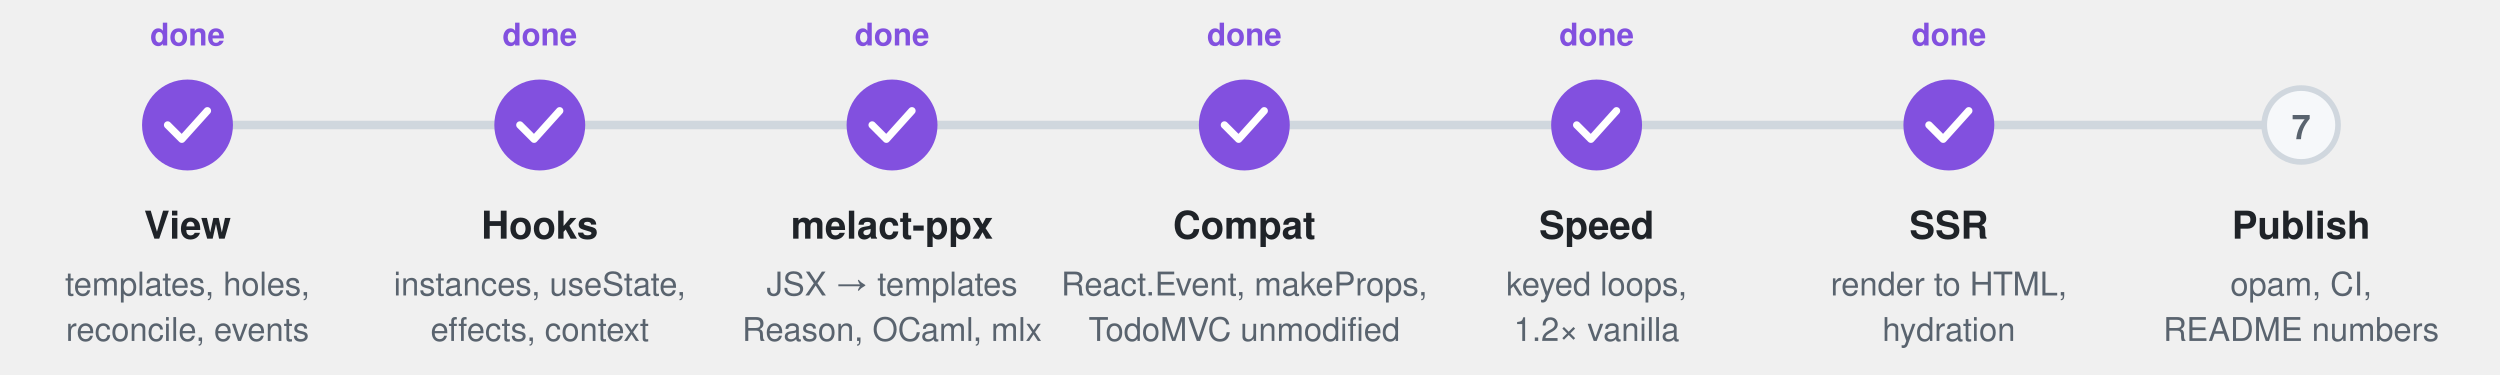
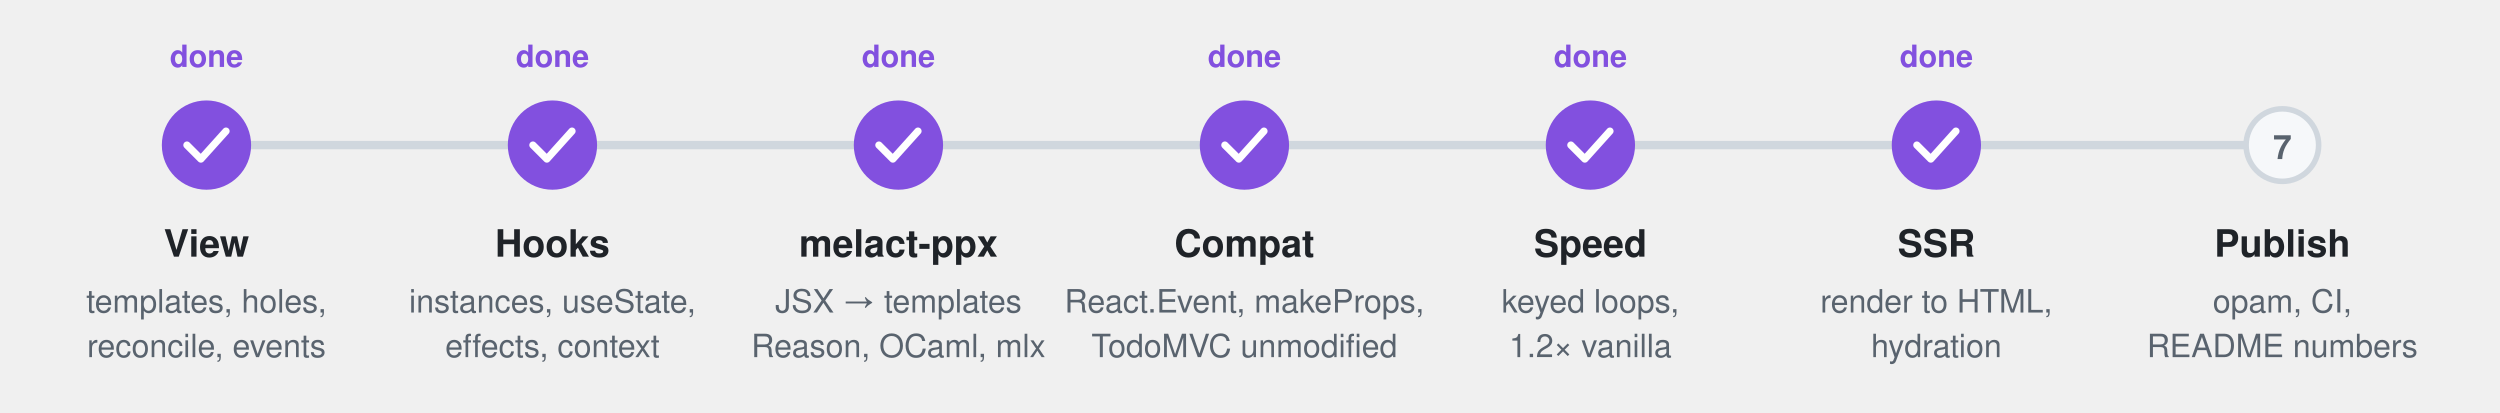
- <svg xmlns="http://www.w3.org/2000/svg" viewBox="0 0 880 132" width="880" height="132" role="img" aria-label="Roadmap: View, hooks, melact-ppx, speed and server rendering with hydration done; compatibility in progress; publishing next">
+ <svg xmlns="http://www.w3.org/2000/svg" viewBox="-8 -8 896 148" width="896" height="148" role="img" aria-label="Roadmap: View, hooks, melact-ppx, compatibility, speed and server rendering with hydration done; publishing next">
  <style>text { font-family: -apple-system, BlinkMacSystemFont, 'Segoe UI', Helvetica, Arial, sans-serif; fill: #1f2328; }.mono { font-family: ui-monospace, SFMono-Regular, Menlo, Consolas, monospace; white-space: pre; }.muted { fill: #59636e; } .faint { fill: #8c959f; }.accent { fill: #8250df; } .green { fill: #1a7f37; }.orange { fill: #bc4c00; } .blue { fill: #0969da; }.flow { stroke-dasharray: 6 8; animation: flow 1.1s linear infinite; }@keyframes flow { to { stroke-dashoffset: -28; } }.pulse { animation: pulse 2.2s ease-in-out infinite; }@keyframes pulse { 0%, 100% { opacity: 1; } 50% { opacity: 0.35; } }@media (prefers-reduced-motion: reduce) { .flow, .pulse { animation: none; } }</style>
  <defs>
    <marker id="arrow-muted" viewBox="0 0 10 10" refX="9" refY="5" markerWidth="7" markerHeight="7" orient="auto-start-reverse">
      <path d="M0,0 L10,5 L0,10 z" fill="#59636e" />
    </marker>
    <marker id="arrow-accent" viewBox="0 0 10 10" refX="9" refY="5" markerWidth="7" markerHeight="7" orient="auto-start-reverse">
      <path d="M0,0 L10,5 L0,10 z" fill="#8250df" />
    </marker>
    <marker id="arrow-green" viewBox="0 0 10 10" refX="9" refY="5" markerWidth="7" markerHeight="7" orient="auto-start-reverse">
      <path d="M0,0 L10,5 L0,10 z" fill="#1a7f37" />
    </marker>
    <marker id="arrow-orange" viewBox="0 0 10 10" refX="9" refY="5" markerWidth="7" markerHeight="7" orient="auto-start-reverse">
      <path d="M0,0 L10,5 L0,10 z" fill="#bc4c00" />
    </marker>
    <marker id="arrow-blue" viewBox="0 0 10 10" refX="9" refY="5" markerWidth="7" markerHeight="7" orient="auto-start-reverse">
      <path d="M0,0 L10,5 L0,10 z" fill="#0969da" />
    </marker>
    <filter id="lift" x="-5%" y="-5%" width="110%" height="125%">
      <feDropShadow dx="0" dy="2" stdDeviation="3" flood-color="#1f2328" flood-opacity="0.10" />
    </filter>
    <linearGradient id="glow" x1="0" y1="0" x2="1" y2="0">
      <stop offset="0" stop-color="#8250df" />
      <stop offset="1" stop-color="#0969da" />
    </linearGradient>
  </defs>
  <line x1="66" y1="44" x2="810" y2="44" stroke="#d0d7de" stroke-width="3" />
  <circle cx="66" cy="44" r="16" fill="#8250df" />
  <path d="M59,44 l5,5 l9,-10" fill="none" stroke="#ffffff" stroke-width="2.6" stroke-linecap="round" stroke-linejoin="round" />
  <text x="66" y="16" font-size="11" xml:space="preserve" class="accent" font-weight="700" text-anchor="middle">done</text>
  <text x="66" y="84" font-size="13.5" xml:space="preserve" font-weight="600" text-anchor="middle">View</text>
  <text x="66" y="104" font-size="11.5" xml:space="preserve" class="muted" text-anchor="middle">templates, holes,</text>
  <text x="66" y="120" font-size="11.5" xml:space="preserve" class="muted" text-anchor="middle">reconcile, events</text>
  <circle cx="190" cy="44" r="16" fill="#8250df" />
  <path d="M183,44 l5,5 l9,-10" fill="none" stroke="#ffffff" stroke-width="2.6" stroke-linecap="round" stroke-linejoin="round" />
  <text x="190" y="16" font-size="11" xml:space="preserve" class="accent" font-weight="700" text-anchor="middle">done</text>
  <text x="190" y="84" font-size="13.5" xml:space="preserve" font-weight="600" text-anchor="middle">Hooks</text>
  <text x="190" y="104" font-size="11.5" xml:space="preserve" class="muted" text-anchor="middle">instances, useState,</text>
  <text x="190" y="120" font-size="11.5" xml:space="preserve" class="muted" text-anchor="middle">effects, context</text>
  <circle cx="314" cy="44" r="16" fill="#8250df" />
  <path d="M307,44 l5,5 l9,-10" fill="none" stroke="#ffffff" stroke-width="2.6" stroke-linecap="round" stroke-linejoin="round" />
  <text x="314" y="16" font-size="11" xml:space="preserve" class="accent" font-weight="700" text-anchor="middle">done</text>
  <text x="314" y="84" font-size="13.5" xml:space="preserve" font-weight="600" text-anchor="middle">melact-ppx</text>
  <text x="314" y="104" font-size="11.5" xml:space="preserve" class="muted" text-anchor="middle">JSX → templates</text>
  <text x="314" y="120" font-size="11.5" xml:space="preserve" class="muted" text-anchor="middle">Reason, OCaml, mlx</text>
  <circle cx="438" cy="44" r="16" fill="#8250df" />
  <path d="M431,44 l5,5 l9,-10" fill="none" stroke="#ffffff" stroke-width="2.6" stroke-linecap="round" stroke-linejoin="round" />
  <text x="438" y="16" font-size="11" xml:space="preserve" class="accent" font-weight="700" text-anchor="middle">done</text>
  <text x="438" y="84" font-size="13.5" xml:space="preserve" font-weight="600" text-anchor="middle">Compat</text>
  <text x="438" y="104" font-size="11.5" xml:space="preserve" class="muted" text-anchor="middle">React.Event, makeProps,</text>
  <text x="438" y="120" font-size="11.5" xml:space="preserve" class="muted" text-anchor="middle">TodoMVC unmodified</text>
  <circle cx="562" cy="44" r="16" fill="#8250df" />
  <path d="M555,44 l5,5 l9,-10" fill="none" stroke="#ffffff" stroke-width="2.6" stroke-linecap="round" stroke-linejoin="round" />
  <text x="562" y="16" font-size="11" xml:space="preserve" class="accent" font-weight="700" text-anchor="middle">done</text>
  <text x="562" y="84" font-size="13.5" xml:space="preserve" font-weight="600" text-anchor="middle">Speed</text>
  <text x="562" y="104" font-size="11.5" xml:space="preserve" class="muted" text-anchor="middle">keyed loops,</text>
  <text x="562" y="120" font-size="11.5" xml:space="preserve" class="muted" text-anchor="middle">1.2× vanilla</text>
  <circle cx="686" cy="44" r="16" fill="#8250df" />
  <path d="M679,44 l5,5 l9,-10" fill="none" stroke="#ffffff" stroke-width="2.6" stroke-linecap="round" stroke-linejoin="round" />
  <text x="686" y="16" font-size="11" xml:space="preserve" class="accent" font-weight="700" text-anchor="middle">done</text>
  <text x="686" y="84" font-size="13.5" xml:space="preserve" font-weight="600" text-anchor="middle">SSR</text>
  <text x="686" y="104" font-size="11.5" xml:space="preserve" class="muted" text-anchor="middle">render to HTML,</text>
  <text x="686" y="120" font-size="11.5" xml:space="preserve" class="muted" text-anchor="middle">hydration</text>
  <circle cx="810" cy="44" r="13" fill="#f6f8fa" stroke="#d0d7de" stroke-width="2" />
  <text x="810" y="49" font-size="12" xml:space="preserve" class="muted" font-weight="700" text-anchor="middle">7</text>
  <text x="810" y="84" font-size="13.5" xml:space="preserve" font-weight="600" text-anchor="middle">Publish</text>
  <text x="810" y="104" font-size="11.5" xml:space="preserve" class="muted" text-anchor="middle">opam, CI,</text>
  <text x="810" y="120" font-size="11.5" xml:space="preserve" class="muted" text-anchor="middle">README numbers</text>
</svg>
